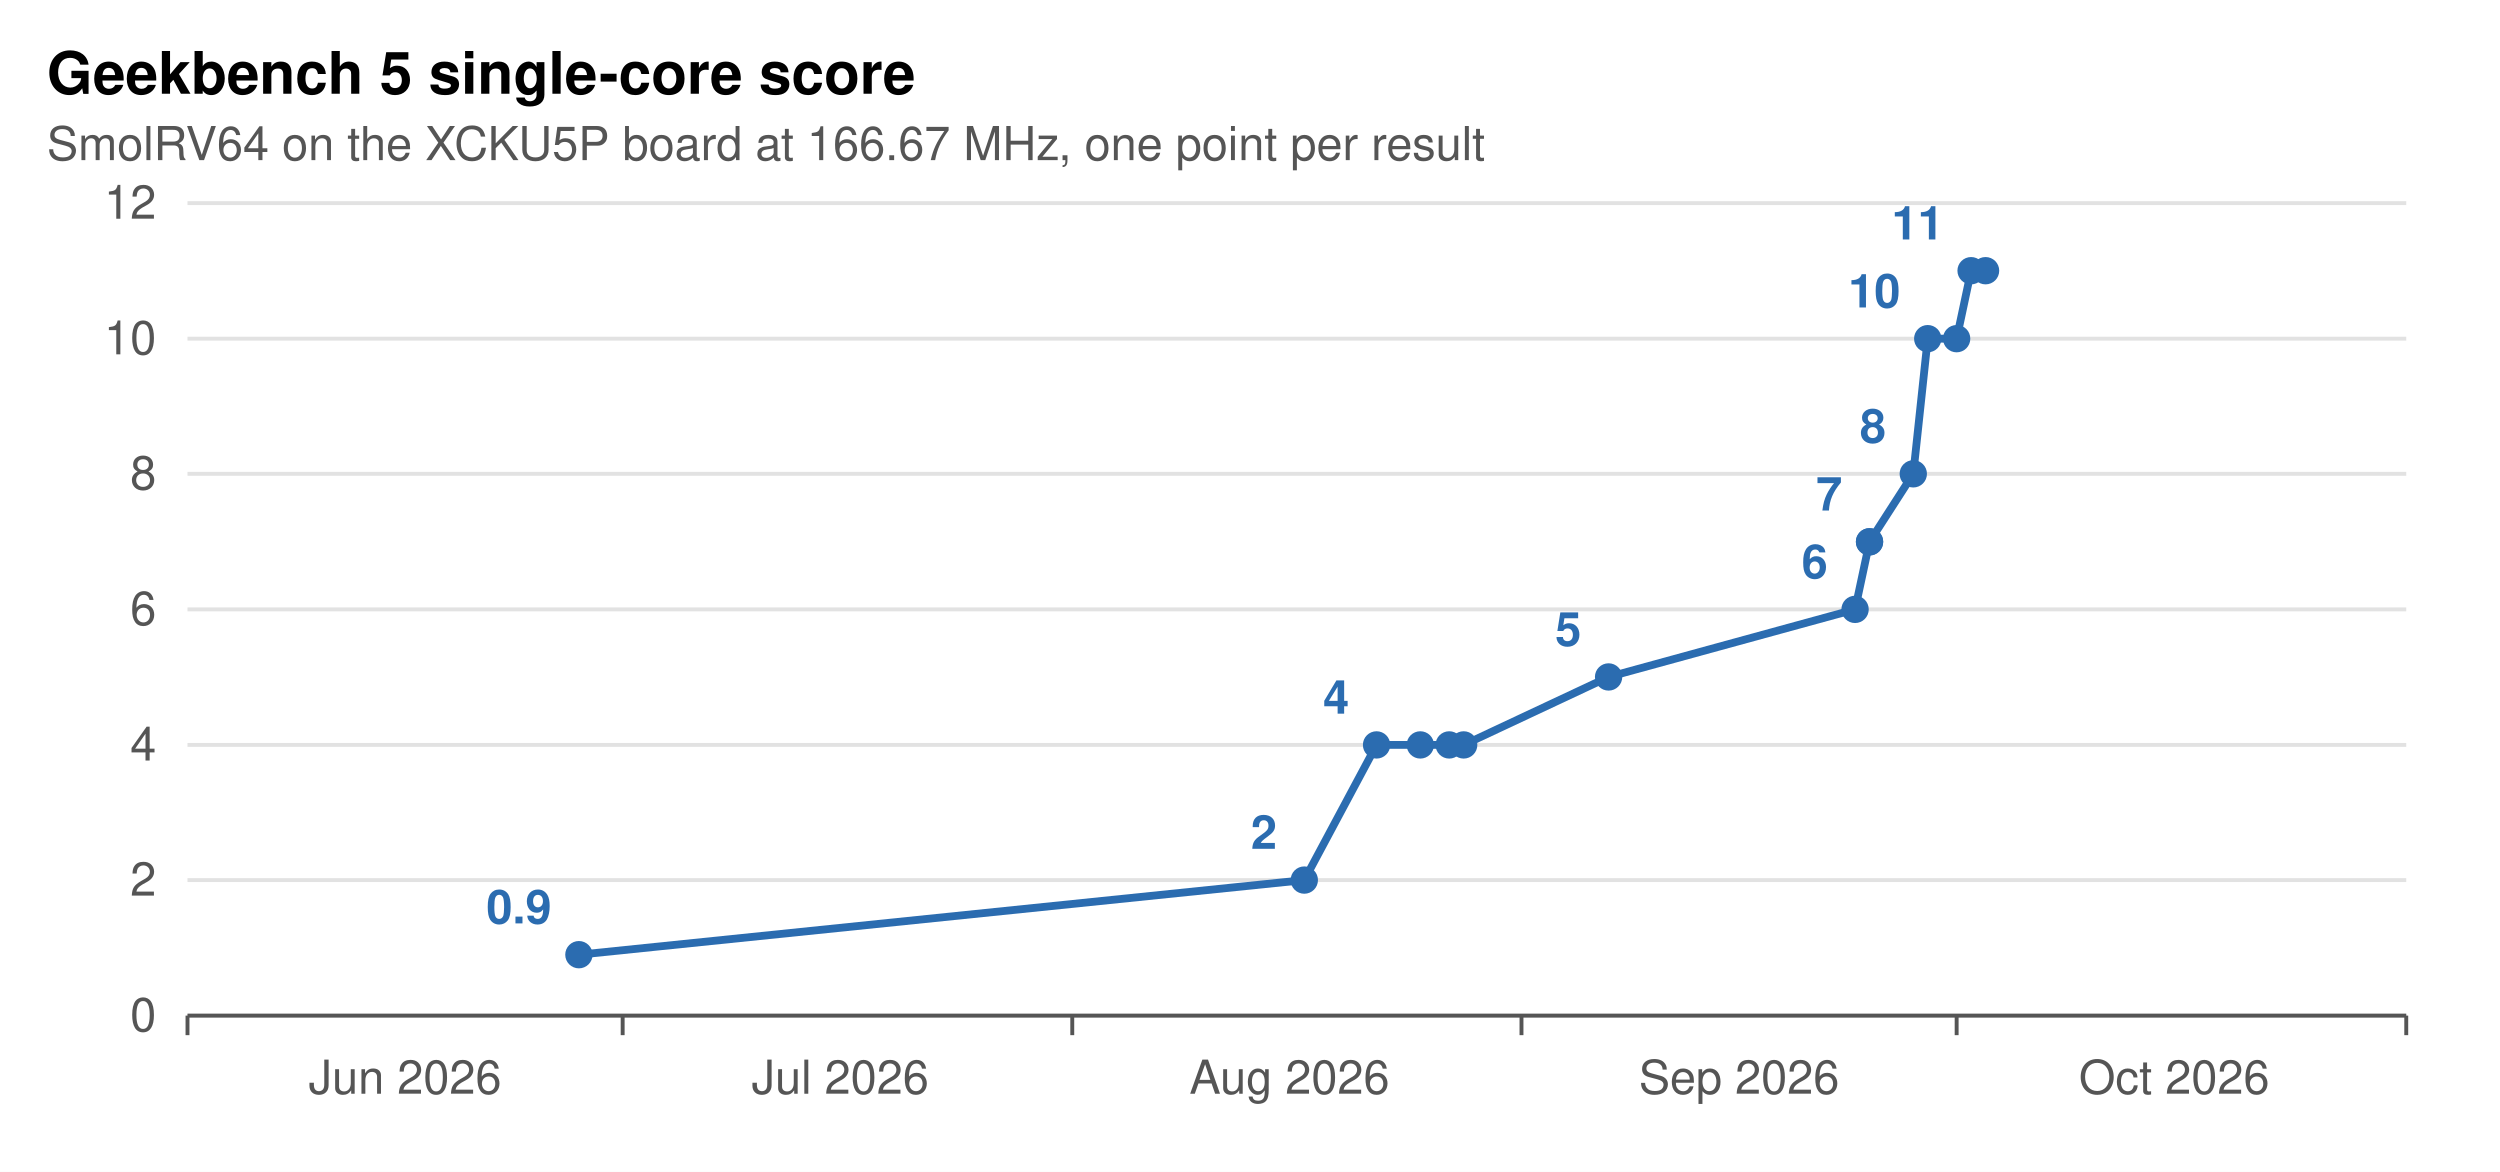
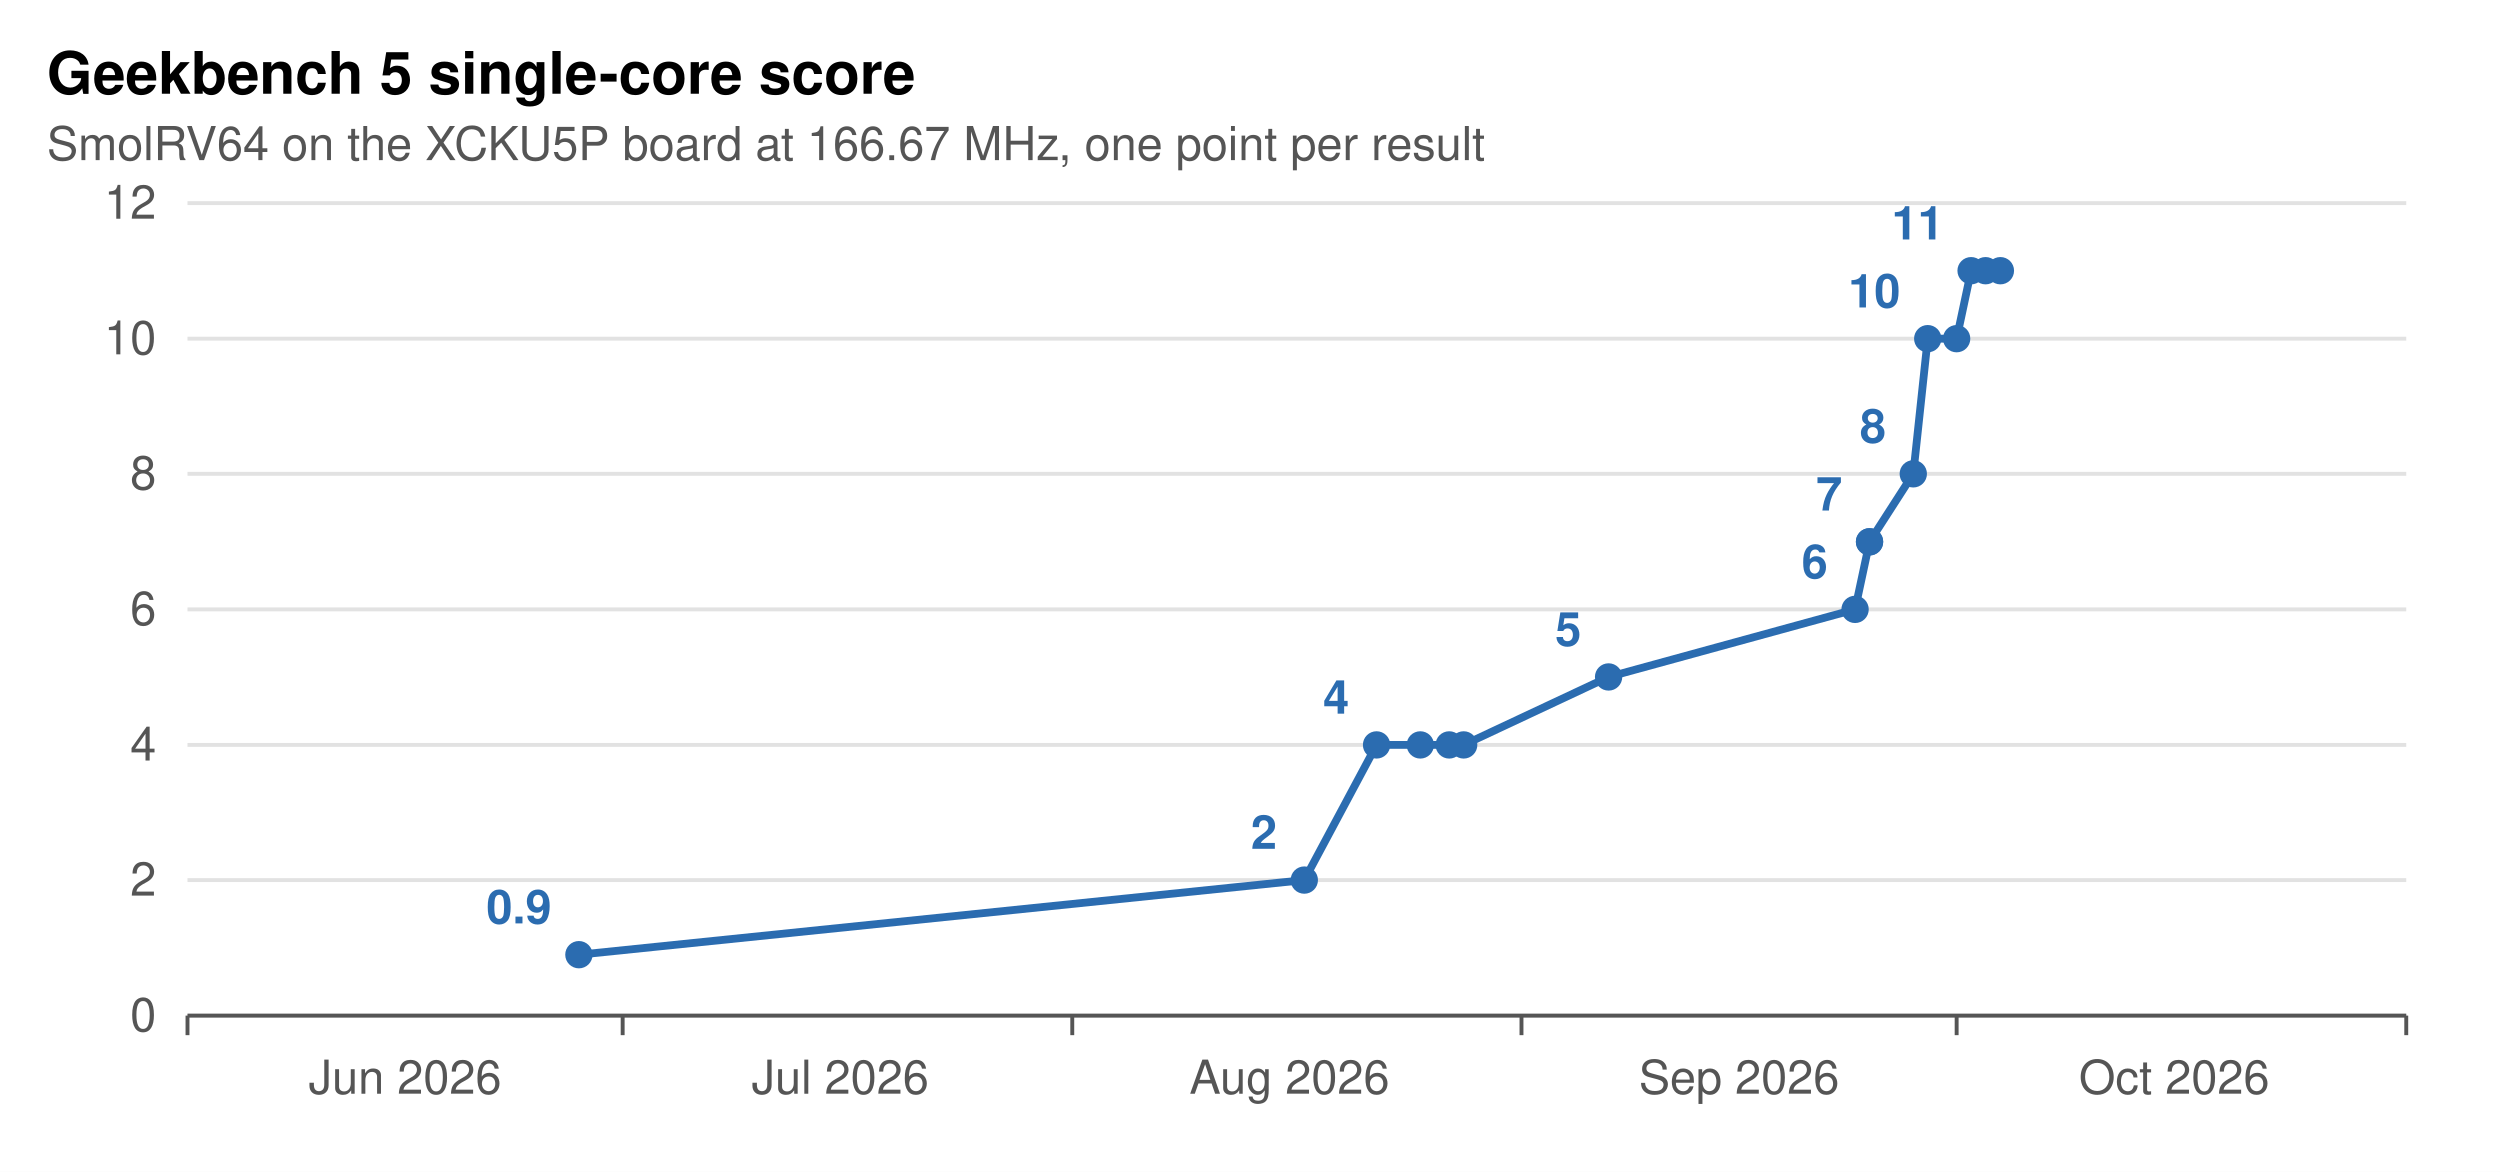
<svg xmlns="http://www.w3.org/2000/svg" width="640" height="300" viewBox="0 0 640 300" font-family="Helvetica, Arial, sans-serif" font-size="12">
  <rect width="640" height="300" fill="#ffffff" />
  <text x="12" y="24" font-size="15" font-weight="bold">Geekbench 5 single-core score</text>
  <text x="12" y="41" fill="#555">SmolRV64 on the XCKU5P board at 166.67 MHz, one point per result</text>
  <line x1="48" y1="260.0" x2="616" y2="260.0" stroke="#e2e2e2" stroke-width="1" />
  <text x="40" y="264.0" text-anchor="end" fill="#555">0</text>
  <line x1="48" y1="225.3" x2="616" y2="225.3" stroke="#e2e2e2" stroke-width="1" />
  <text x="40" y="229.3" text-anchor="end" fill="#555">2</text>
  <line x1="48" y1="190.7" x2="616" y2="190.7" stroke="#e2e2e2" stroke-width="1" />
  <text x="40" y="194.7" text-anchor="end" fill="#555">4</text>
  <line x1="48" y1="156.0" x2="616" y2="156.0" stroke="#e2e2e2" stroke-width="1" />
  <text x="40" y="160.0" text-anchor="end" fill="#555">6</text>
  <line x1="48" y1="121.3" x2="616" y2="121.3" stroke="#e2e2e2" stroke-width="1" />
  <text x="40" y="125.3" text-anchor="end" fill="#555">8</text>
  <line x1="48" y1="86.7" x2="616" y2="86.7" stroke="#e2e2e2" stroke-width="1" />
  <text x="40" y="90.7" text-anchor="end" fill="#555">10</text>
  <line x1="48" y1="52.0" x2="616" y2="52.0" stroke="#e2e2e2" stroke-width="1" />
  <text x="40" y="56.0" text-anchor="end" fill="#555">12</text>
  <line x1="48.0" y1="260" x2="48.0" y2="265" stroke="#555555" stroke-width="1" />
  <text x="103.7" y="280" text-anchor="middle" fill="#555">Jun 2026</text>
  <line x1="159.4" y1="260" x2="159.4" y2="265" stroke="#555555" stroke-width="1" />
  <text x="215.1" y="280" text-anchor="middle" fill="#555">Jul 2026</text>
  <line x1="274.5" y1="260" x2="274.5" y2="265" stroke="#555555" stroke-width="1" />
  <text x="330.1" y="280" text-anchor="middle" fill="#555">Aug 2026</text>
  <line x1="389.5" y1="260" x2="389.5" y2="265" stroke="#555555" stroke-width="1" />
  <text x="445.2" y="280" text-anchor="middle" fill="#555">Sep 2026</text>
  <line x1="500.9" y1="260" x2="500.9" y2="265" stroke="#555555" stroke-width="1" />
  <text x="556.6" y="280" text-anchor="middle" fill="#555">Oct 2026</text>
  <line x1="616.0" y1="260" x2="616.0" y2="265" stroke="#555555" stroke-width="1" />
  <line x1="48" y1="260" x2="616" y2="260" stroke="#555555" stroke-width="1" />
-   <path d="M 148.2 244.4 L 333.9 225.3 L 352.4 190.7 L 363.6 190.7 L 371.0 190.7 L 374.7 190.7 L 411.8 173.3 L 474.9 156.0 L 478.6 138.7 L 478.6 138.7 L 489.8 121.3 L 493.5 86.7 L 500.9 86.7 L 504.6 69.3 L 508.3 69.3" fill="none" stroke="#2b6cb0" stroke-width="2" />
+   <path d="M 148.2 244.4 L 333.9 225.3 L 352.4 190.7 L 363.6 190.7 L 371.0 190.7 L 374.7 190.7 L 411.8 173.3 L 474.9 156.0 L 478.6 138.7 L 478.6 138.7 L 489.8 121.3 L 493.5 86.7 L 500.9 86.7 L 504.6 69.3 L 508.3 69.3 L 512.1 69.3" fill="none" stroke="#2b6cb0" stroke-width="2" />
  <circle cx="148.2" cy="244.4" r="3.5" fill="#2b6cb0" />
  <text x="141.2" y="236.4" text-anchor="end" font-weight="bold" fill="#2b6cb0">0.9</text>
  <circle cx="333.9" cy="225.3" r="3.5" fill="#2b6cb0" />
  <text x="326.9" y="217.3" text-anchor="end" font-weight="bold" fill="#2b6cb0">2</text>
  <circle cx="352.4" cy="190.7" r="3.5" fill="#2b6cb0" />
  <text x="345.4" y="182.7" text-anchor="end" font-weight="bold" fill="#2b6cb0">4</text>
  <circle cx="363.6" cy="190.7" r="3.5" fill="#2b6cb0" />
  <circle cx="371.0" cy="190.7" r="3.5" fill="#2b6cb0" />
  <circle cx="374.7" cy="190.7" r="3.5" fill="#2b6cb0" />
  <circle cx="411.8" cy="173.3" r="3.5" fill="#2b6cb0" />
  <text x="404.8" y="165.3" text-anchor="end" font-weight="bold" fill="#2b6cb0">5</text>
  <circle cx="474.9" cy="156.0" r="3.5" fill="#2b6cb0" />
  <text x="467.9" y="148.0" text-anchor="end" font-weight="bold" fill="#2b6cb0">6</text>
  <circle cx="478.6" cy="138.7" r="3.5" fill="#2b6cb0" />
  <text x="471.6" y="130.7" text-anchor="end" font-weight="bold" fill="#2b6cb0">7</text>
  <circle cx="478.6" cy="138.7" r="3.5" fill="#2b6cb0" />
  <circle cx="489.8" cy="121.3" r="3.5" fill="#2b6cb0" />
  <text x="482.8" y="113.3" text-anchor="end" font-weight="bold" fill="#2b6cb0">8</text>
  <circle cx="493.5" cy="86.7" r="3.5" fill="#2b6cb0" />
  <text x="486.5" y="78.7" text-anchor="end" font-weight="bold" fill="#2b6cb0">10</text>
  <circle cx="500.9" cy="86.7" r="3.5" fill="#2b6cb0" />
  <circle cx="504.6" cy="69.3" r="3.5" fill="#2b6cb0" />
  <text x="497.6" y="61.3" text-anchor="end" font-weight="bold" fill="#2b6cb0">11</text>
  <circle cx="508.3" cy="69.3" r="3.5" fill="#2b6cb0" />
+   <circle cx="512.1" cy="69.3" r="3.5" fill="#2b6cb0" />
</svg>
